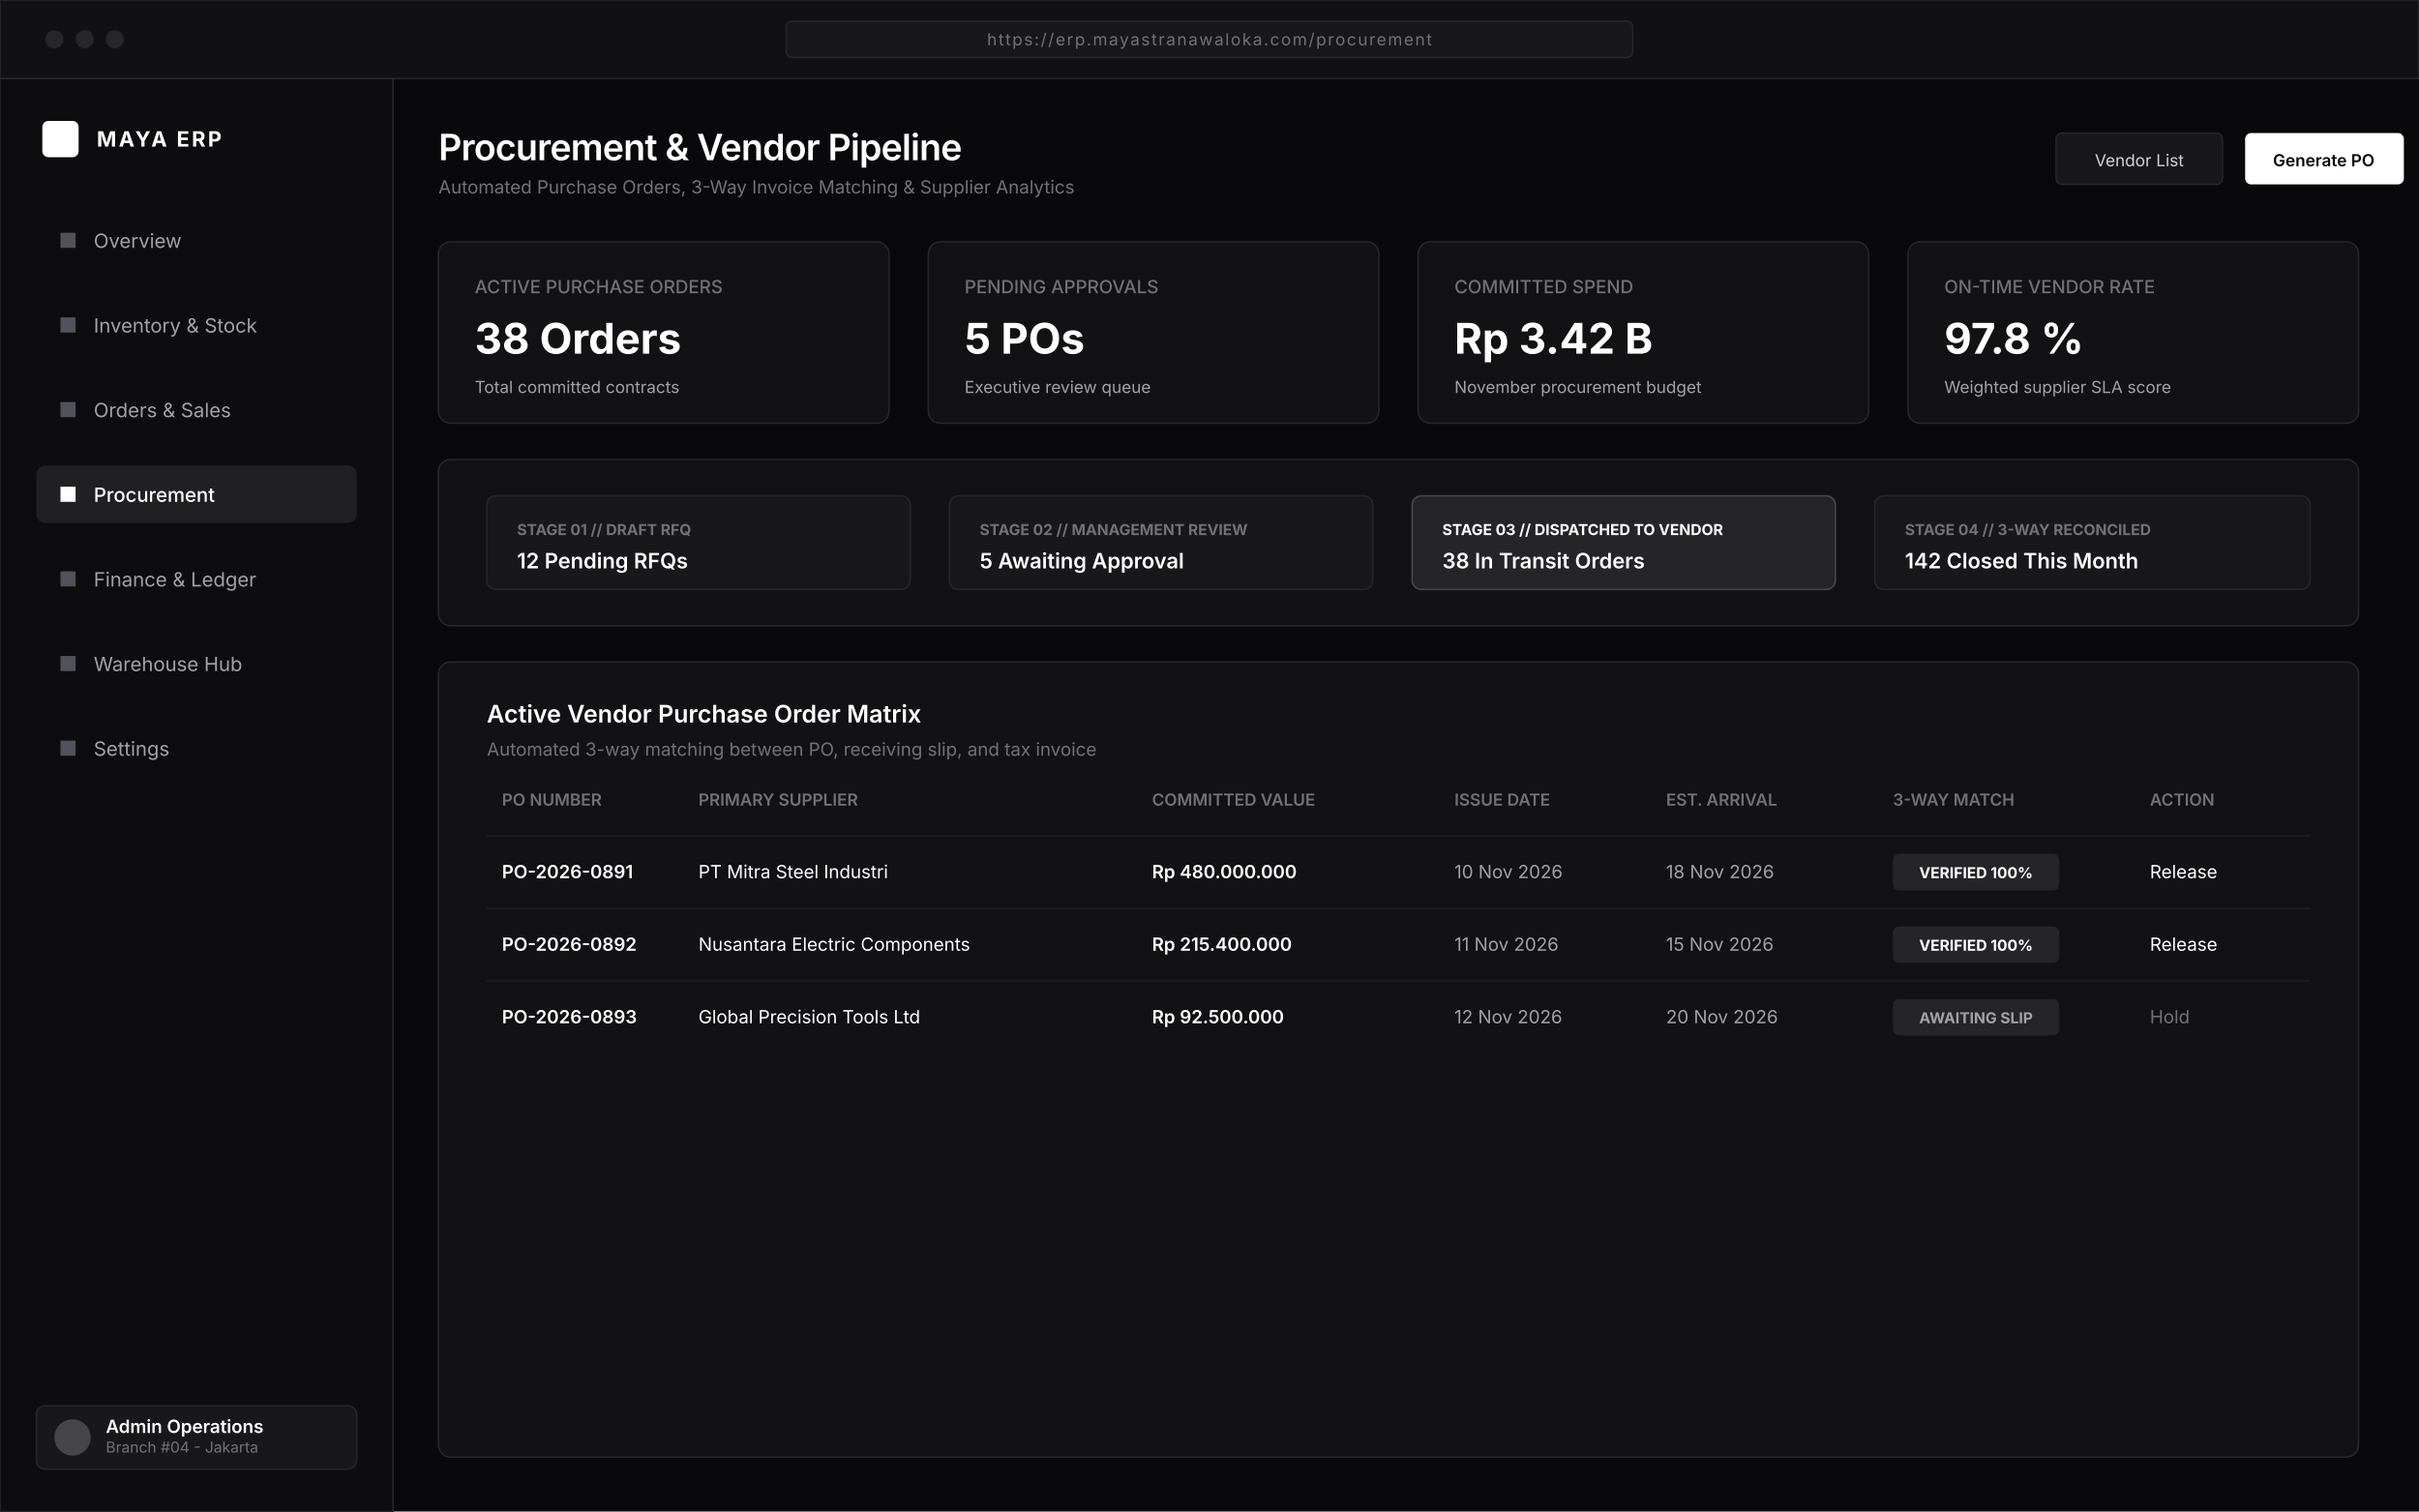
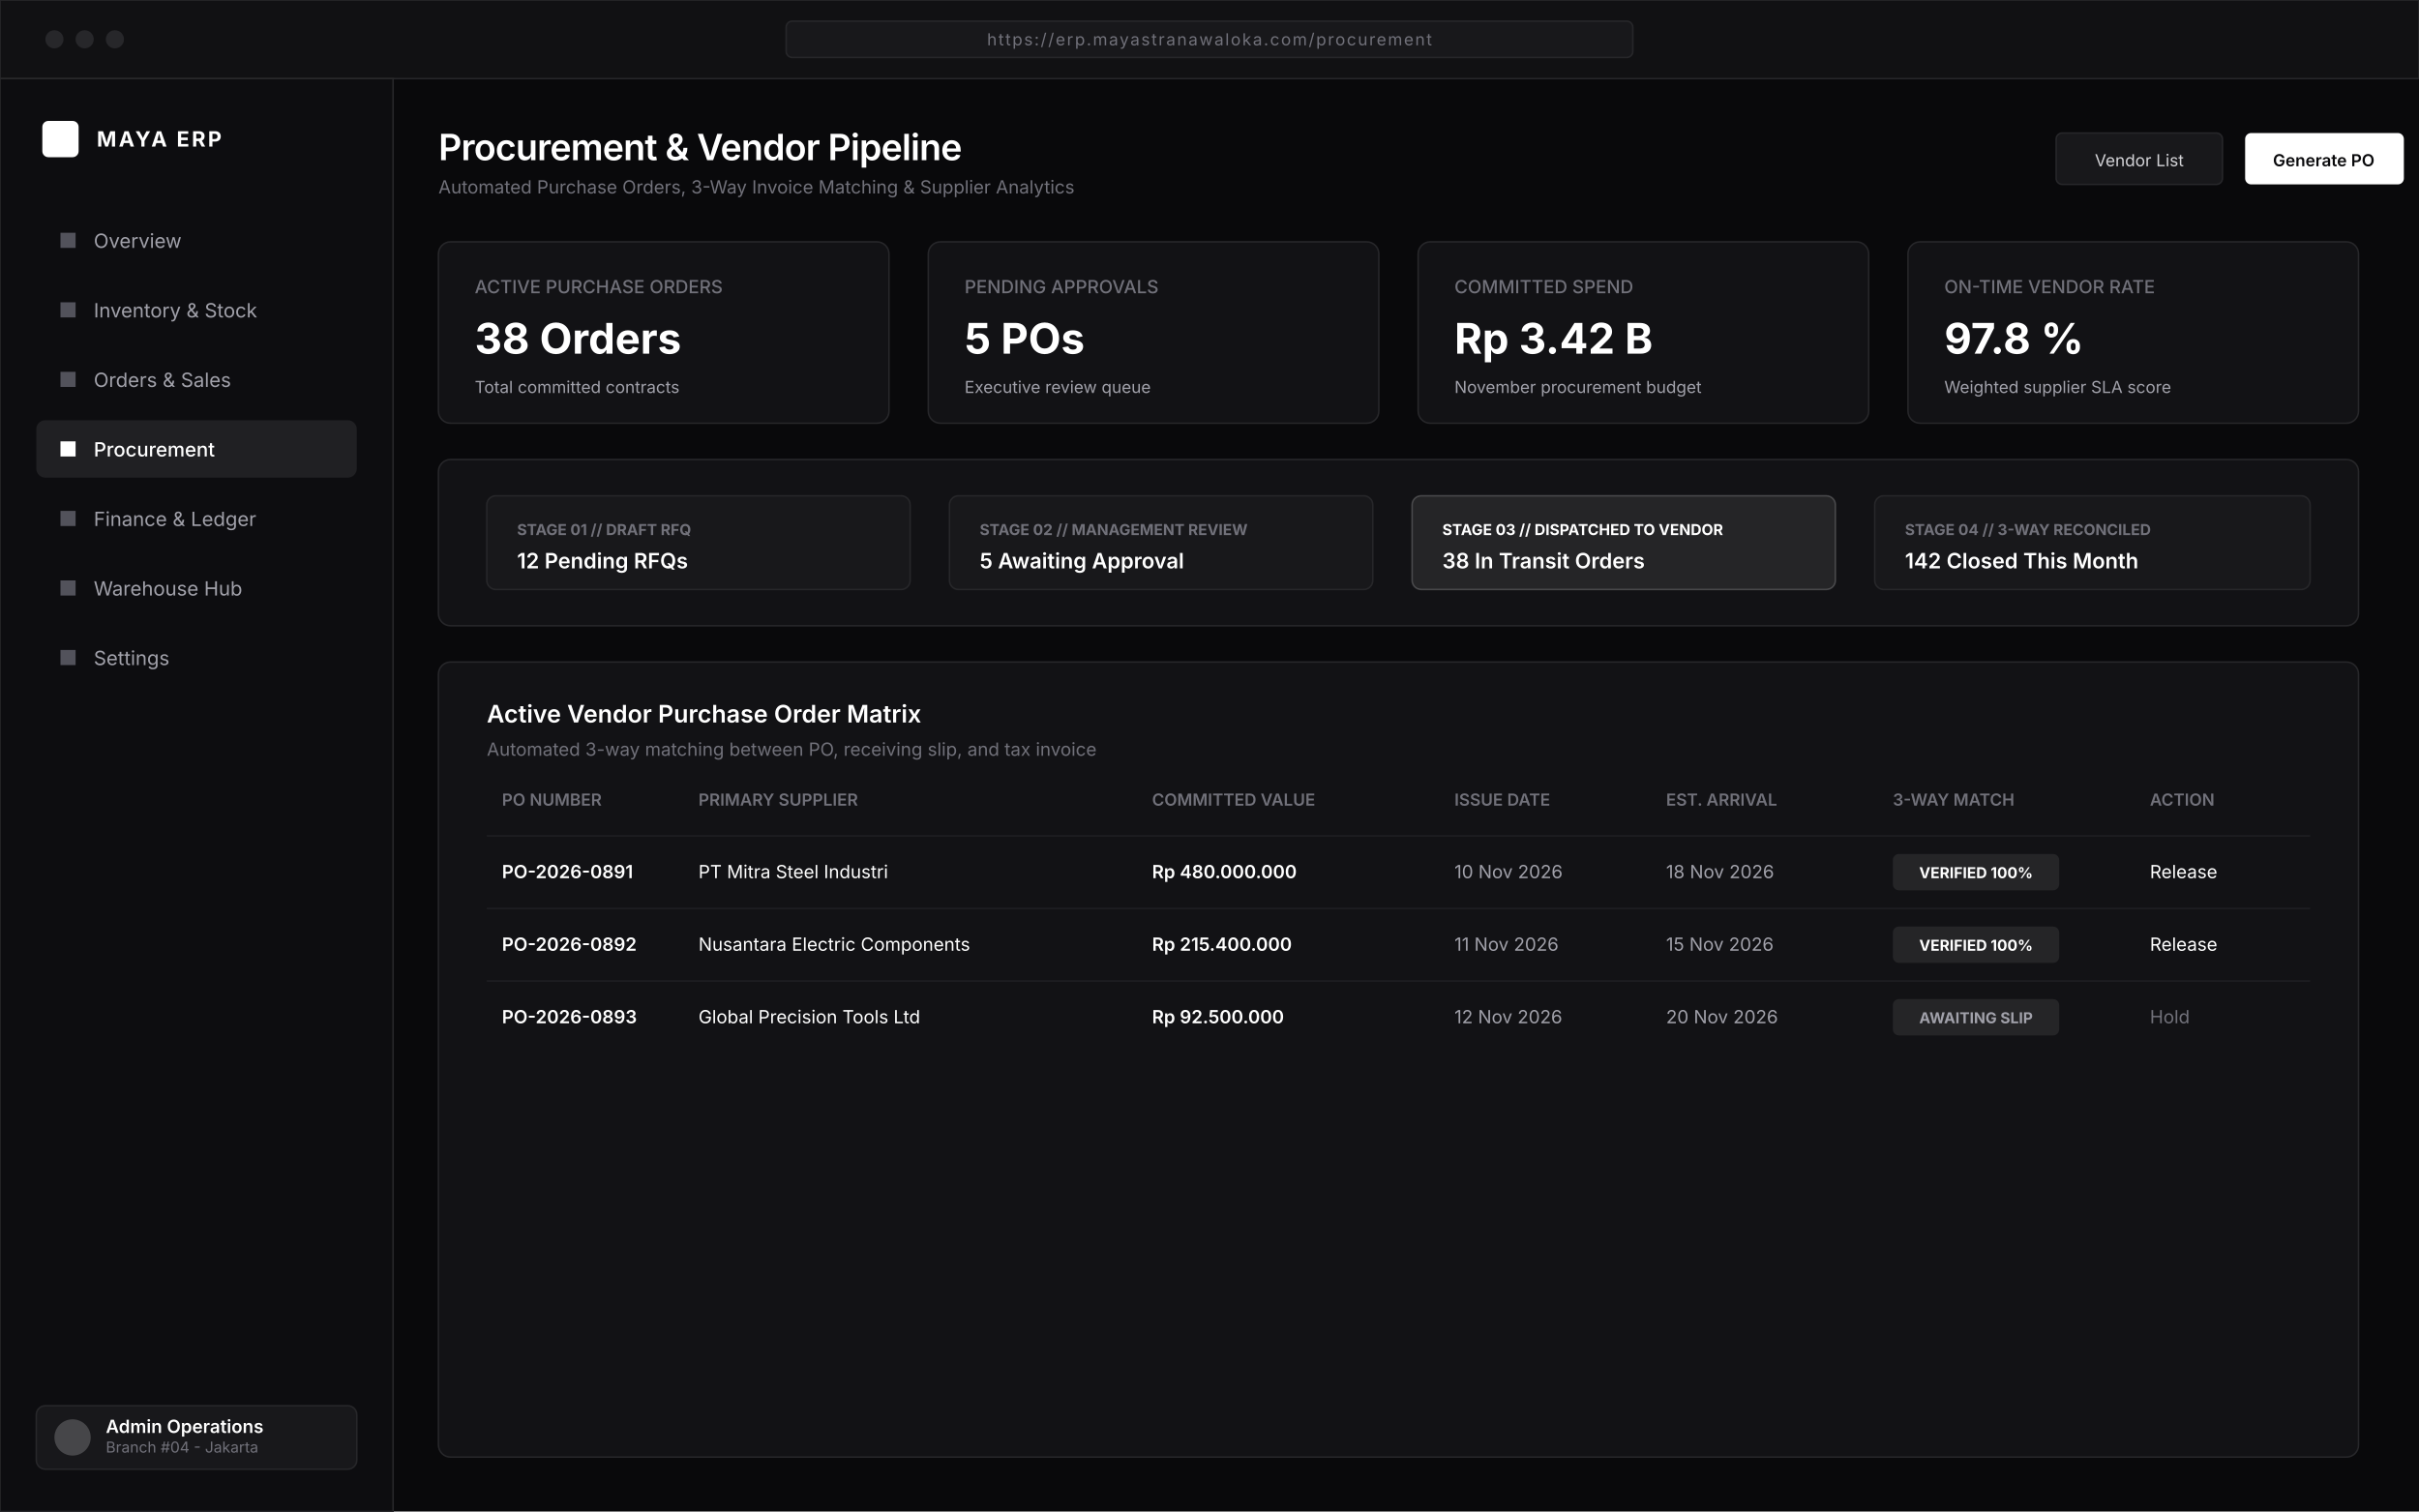
<svg xmlns="http://www.w3.org/2000/svg" viewBox="0 0 1600 1000" width="1600" height="1000" fill="none">
  <defs>
    <linearGradient id="chartGrad" x1="0" y1="0" x2="0" y2="1">
      <stop offset="0%" stop-color="#ffffff" stop-opacity="0.25" />
      <stop offset="100%" stop-color="#ffffff" stop-opacity="0.0" />
    </linearGradient>
    <linearGradient id="meterGrad" x1="0" y1="0" x2="1" y2="0">
      <stop offset="0%" stop-color="#ffffff" stop-opacity="0.8" />
      <stop offset="100%" stop-color="#ffffff" stop-opacity="0.2" />
    </linearGradient>
  </defs>
  <rect width="1600" height="1000" fill="#09090b" />
  <rect width="1600" height="52" fill="#111113" stroke="#27272a" stroke-width="1" />
  <circle cx="36" cy="26" r="6" fill="#27272a" />
  <circle cx="56" cy="26" r="6" fill="#27272a" />
  <circle cx="76" cy="26" r="6" fill="#27272a" />
  <rect x="520" y="14" width="560" height="24" rx="4" fill="#18181b" stroke="#27272a" stroke-width="1" />
  <text x="800" y="30" fill="#71717a" font-family="-apple-system, BlinkMacSystemFont, sans-serif" font-size="11" text-anchor="middle" letter-spacing="1">https://erp.mayastranawaloka.com/procurement</text>
  <rect x="0" y="52" width="260" height="948" fill="#0d0d10" stroke="#27272a" stroke-width="1" />
  <rect x="28" y="80" width="24" height="24" rx="4" fill="#ffffff" />
  <text x="64" y="97" fill="#ffffff" font-family="-apple-system, BlinkMacSystemFont, sans-serif" font-size="14" font-weight="700" letter-spacing="1.5">MAYA ERP</text>
  <g transform="translate(24, 140)">
    <rect x="16" y="14" width="10" height="10" fill="#52525b" />
    <text x="38" y="24" fill="#a1a1aa" font-family="-apple-system, BlinkMacSystemFont, sans-serif" font-size="13">Overview</text>
-     <rect x="16" y="70" width="10" height="10" fill="#52525b" />
-     <text x="38" y="80" fill="#a1a1aa" font-family="-apple-system, BlinkMacSystemFont, sans-serif" font-size="13">Inventory &amp; Stock</text>
-     <rect x="16" y="126" width="10" height="10" fill="#52525b" />
-     <text x="38" y="136" fill="#a1a1aa" font-family="-apple-system, BlinkMacSystemFont, sans-serif" font-size="13">Orders &amp; Sales</text>
-     <rect x="0" y="168" width="212" height="38" rx="6" fill="#ffffff" fill-opacity="0.08" />
-     <rect x="16" y="182" width="10" height="10" fill="#ffffff" />
-     <text x="38" y="192" fill="#ffffff" font-family="-apple-system, BlinkMacSystemFont, sans-serif" font-size="13" font-weight="500">Procurement</text>
-     <rect x="16" y="238" width="10" height="10" fill="#52525b" />
-     <text x="38" y="248" fill="#a1a1aa" font-family="-apple-system, BlinkMacSystemFont, sans-serif" font-size="13">Finance &amp; Ledger</text>
-     <rect x="16" y="294" width="10" height="10" fill="#52525b" />
-     <text x="38" y="304" fill="#a1a1aa" font-family="-apple-system, BlinkMacSystemFont, sans-serif" font-size="13">Warehouse Hub</text>
-     <rect x="16" y="350" width="10" height="10" fill="#52525b" />
-     <text x="38" y="360" fill="#a1a1aa" font-family="-apple-system, BlinkMacSystemFont, sans-serif" font-size="13">Settings</text>
+     <rect x="16" y="60" width="10" height="10" fill="#52525b" />
+     <text x="38" y="70" fill="#a1a1aa" font-family="-apple-system, BlinkMacSystemFont, sans-serif" font-size="13">Inventory &amp; Stock</text>
+     <rect x="16" y="106" width="10" height="10" fill="#52525b" />
+     <text x="38" y="116" fill="#a1a1aa" font-family="-apple-system, BlinkMacSystemFont, sans-serif" font-size="13">Orders &amp; Sales</text>
+     <rect x="0" y="138" width="212" height="38" rx="6" fill="#ffffff" fill-opacity="0.08" />
+     <rect x="16" y="152" width="10" height="10" fill="#ffffff" />
+     <text x="38" y="162" fill="#ffffff" font-family="-apple-system, BlinkMacSystemFont, sans-serif" font-size="13" font-weight="500">Procurement</text>
+     <rect x="16" y="198" width="10" height="10" fill="#52525b" />
+     <text x="38" y="208" fill="#a1a1aa" font-family="-apple-system, BlinkMacSystemFont, sans-serif" font-size="13">Finance &amp; Ledger</text>
+     <rect x="16" y="244" width="10" height="10" fill="#52525b" />
+     <text x="38" y="254" fill="#a1a1aa" font-family="-apple-system, BlinkMacSystemFont, sans-serif" font-size="13">Warehouse Hub</text>
+     <rect x="16" y="290" width="10" height="10" fill="#52525b" />
+     <text x="38" y="300" fill="#a1a1aa" font-family="-apple-system, BlinkMacSystemFont, sans-serif" font-size="13">Settings</text>
  </g>
  <rect x="24" y="930" width="212" height="42" rx="6" fill="#18181b" stroke="#27272a" stroke-width="1" />
  <circle cx="48" cy="951" r="12" fill="#ffffff" fill-opacity="0.2" />
  <text x="70" y="948" fill="#ffffff" font-family="-apple-system, BlinkMacSystemFont, sans-serif" font-size="12" font-weight="600">Admin Operations</text>
  <text x="70" y="961" fill="#71717a" font-family="-apple-system, BlinkMacSystemFont, sans-serif" font-size="10">Branch #04 - Jakarta</text>
  <g transform="translate(290, 80)">
    <text x="0" y="26" fill="#ffffff" font-family="-apple-system, BlinkMacSystemFont, sans-serif" font-size="24" font-weight="600" letter-spacing="-0.5">Procurement &amp; Vendor Pipeline</text>
    <text x="0" y="48" fill="#71717a" font-family="-apple-system, BlinkMacSystemFont, sans-serif" font-size="12">Automated Purchase Orders, 3-Way Invoice Matching &amp; Supplier Analytics</text>
    <rect x="1070" y="8" width="110" height="34" rx="4" fill="#18181b" stroke="#27272a" stroke-width="1" />
    <text x="1125" y="30" fill="#d4d4d8" font-family="-apple-system, BlinkMacSystemFont, sans-serif" font-size="11" text-anchor="middle">Vendor List</text>
    <rect x="1195" y="8" width="105" height="34" rx="4" fill="#ffffff" />
    <text x="1247" y="30" fill="#09090b" font-family="-apple-system, BlinkMacSystemFont, sans-serif" font-size="11" font-weight="600" text-anchor="middle">Generate PO</text>
  </g>
  <g transform="translate(290, 160)">
    <rect x="0" y="0" width="298" height="120" rx="8" fill="#121215" stroke="#27272a" stroke-width="1" />
    <text x="24" y="34" fill="#71717a" font-family="-apple-system, BlinkMacSystemFont, sans-serif" font-size="12" font-weight="500">ACTIVE PURCHASE ORDERS</text>
    <text x="24" y="74" fill="#ffffff" font-family="-apple-system, BlinkMacSystemFont, sans-serif" font-size="28" font-weight="700">38 Orders</text>
    <text x="24" y="100" fill="#a1a1aa" font-family="-apple-system, BlinkMacSystemFont, sans-serif" font-size="11">Total committed contracts</text>
    <rect x="324" y="0" width="298" height="120" rx="8" fill="#121215" stroke="#27272a" stroke-width="1" />
    <text x="348" y="34" fill="#71717a" font-family="-apple-system, BlinkMacSystemFont, sans-serif" font-size="12" font-weight="500">PENDING APPROVALS</text>
    <text x="348" y="74" fill="#ffffff" font-family="-apple-system, BlinkMacSystemFont, sans-serif" font-size="28" font-weight="700">5 POs</text>
    <text x="348" y="100" fill="#a1a1aa" font-family="-apple-system, BlinkMacSystemFont, sans-serif" font-size="11">Executive review queue</text>
    <rect x="648" y="0" width="298" height="120" rx="8" fill="#121215" stroke="#27272a" stroke-width="1" />
    <text x="672" y="34" fill="#71717a" font-family="-apple-system, BlinkMacSystemFont, sans-serif" font-size="12" font-weight="500">COMMITTED SPEND</text>
    <text x="672" y="74" fill="#ffffff" font-family="-apple-system, BlinkMacSystemFont, sans-serif" font-size="28" font-weight="700">Rp 3.42 B</text>
    <text x="672" y="100" fill="#a1a1aa" font-family="-apple-system, BlinkMacSystemFont, sans-serif" font-size="11">November procurement budget</text>
    <rect x="972" y="0" width="298" height="120" rx="8" fill="#121215" stroke="#27272a" stroke-width="1" />
    <text x="996" y="34" fill="#71717a" font-family="-apple-system, BlinkMacSystemFont, sans-serif" font-size="12" font-weight="500">ON-TIME VENDOR RATE</text>
    <text x="996" y="74" fill="#ffffff" font-family="-apple-system, BlinkMacSystemFont, sans-serif" font-size="28" font-weight="700">97.8 %</text>
    <text x="996" y="100" fill="#a1a1aa" font-family="-apple-system, BlinkMacSystemFont, sans-serif" font-size="11">Weighted supplier SLA score</text>
  </g>
  <g transform="translate(290, 304)">
    <rect x="0" y="0" width="1270" height="110" rx="8" fill="#121215" stroke="#27272a" stroke-width="1" />
    <g transform="translate(32, 24)">
      <rect x="0" y="0" width="280" height="62" rx="6" fill="#18181b" stroke="#27272a" stroke-width="1" />
      <text x="20" y="26" fill="#71717a" font-family="-apple-system, BlinkMacSystemFont, sans-serif" font-size="10" font-weight="700">STAGE 01 // DRAFT RFQ</text>
      <text x="20" y="48" fill="#ffffff" font-family="-apple-system, BlinkMacSystemFont, sans-serif" font-size="14" font-weight="600">12 Pending RFQs</text>
      <rect x="306" y="0" width="280" height="62" rx="6" fill="#18181b" stroke="#27272a" stroke-width="1" />
      <text x="326" y="26" fill="#71717a" font-family="-apple-system, BlinkMacSystemFont, sans-serif" font-size="10" font-weight="700">STAGE 02 // MANAGEMENT REVIEW</text>
      <text x="326" y="48" fill="#ffffff" font-family="-apple-system, BlinkMacSystemFont, sans-serif" font-size="14" font-weight="600">5 Awaiting Approval</text>
      <rect x="612" y="0" width="280" height="62" rx="6" fill="#ffffff" fill-opacity="0.08" stroke="#ffffff" stroke-opacity="0.2" stroke-width="1" />
      <text x="632" y="26" fill="#ffffff" font-family="-apple-system, BlinkMacSystemFont, sans-serif" font-size="10" font-weight="700">STAGE 03 // DISPATCHED TO VENDOR</text>
      <text x="632" y="48" fill="#ffffff" font-family="-apple-system, BlinkMacSystemFont, sans-serif" font-size="14" font-weight="600">38 In Transit Orders</text>
      <rect x="918" y="0" width="288" height="62" rx="6" fill="#18181b" stroke="#27272a" stroke-width="1" />
      <text x="938" y="26" fill="#71717a" font-family="-apple-system, BlinkMacSystemFont, sans-serif" font-size="10" font-weight="700">STAGE 04 // 3-WAY RECONCILED</text>
      <text x="938" y="48" fill="#ffffff" font-family="-apple-system, BlinkMacSystemFont, sans-serif" font-size="14" font-weight="600">142 Closed This Month</text>
    </g>
    <g transform="translate(0, 134)">
      <rect x="0" y="0" width="1270" height="526" rx="8" fill="#121215" stroke="#27272a" stroke-width="1" />
      <text x="32" y="40" fill="#ffffff" font-family="-apple-system, BlinkMacSystemFont, sans-serif" font-size="16" font-weight="600">Active Vendor Purchase Order Matrix</text>
      <text x="32" y="62" fill="#71717a" font-family="-apple-system, BlinkMacSystemFont, sans-serif" font-size="12">Automated 3-way matching between PO, receiving slip, and tax invoice</text>
      <g transform="translate(32, 95)">
        <text x="10" y="0" fill="#71717a" font-family="-apple-system, BlinkMacSystemFont, sans-serif" font-size="11" font-weight="600">PO NUMBER</text>
        <text x="140" y="0" fill="#71717a" font-family="-apple-system, BlinkMacSystemFont, sans-serif" font-size="11" font-weight="600">PRIMARY SUPPLIER</text>
        <text x="440" y="0" fill="#71717a" font-family="-apple-system, BlinkMacSystemFont, sans-serif" font-size="11" font-weight="600">COMMITTED VALUE</text>
        <text x="640" y="0" fill="#71717a" font-family="-apple-system, BlinkMacSystemFont, sans-serif" font-size="11" font-weight="600">ISSUE DATE</text>
        <text x="780" y="0" fill="#71717a" font-family="-apple-system, BlinkMacSystemFont, sans-serif" font-size="11" font-weight="600">EST. ARRIVAL</text>
        <text x="930" y="0" fill="#71717a" font-family="-apple-system, BlinkMacSystemFont, sans-serif" font-size="11" font-weight="600">3-WAY MATCH</text>
        <text x="1100" y="0" fill="#71717a" font-family="-apple-system, BlinkMacSystemFont, sans-serif" font-size="11" font-weight="600">ACTION</text>
      </g>
      <g transform="translate(32, 115)">
        <line x1="0" y1="0" x2="1206" y2="0" stroke="#1f1f23" />
        <text x="10" y="28" fill="#ffffff" font-family="-apple-system, BlinkMacSystemFont, sans-serif" font-size="12" font-weight="600">PO-2026-0891</text>
        <text x="140" y="28" fill="#ffffff" font-family="-apple-system, BlinkMacSystemFont, sans-serif" font-size="12">PT Mitra Steel Industri</text>
        <text x="440" y="28" fill="#ffffff" font-family="-apple-system, BlinkMacSystemFont, sans-serif" font-size="12" font-weight="600">Rp 480.000.000</text>
        <text x="640" y="28" fill="#a1a1aa" font-family="-apple-system, BlinkMacSystemFont, sans-serif" font-size="12">10 Nov 2026</text>
        <text x="780" y="28" fill="#a1a1aa" font-family="-apple-system, BlinkMacSystemFont, sans-serif" font-size="12">18 Nov 2026</text>
        <rect x="930" y="12" width="110" height="24" rx="4" fill="#ffffff" fill-opacity="0.08" />
        <text x="985" y="28" fill="#ffffff" font-family="-apple-system, BlinkMacSystemFont, sans-serif" font-size="10" font-weight="700" text-anchor="middle">VERIFIED 100%</text>
        <text x="1100" y="28" fill="#ffffff" font-family="-apple-system, BlinkMacSystemFont, sans-serif" font-size="12">Release</text>
        <line x1="0" y1="48" x2="1206" y2="48" stroke="#1f1f23" />
        <text x="10" y="76" fill="#ffffff" font-family="-apple-system, BlinkMacSystemFont, sans-serif" font-size="12" font-weight="600">PO-2026-0892</text>
        <text x="140" y="76" fill="#ffffff" font-family="-apple-system, BlinkMacSystemFont, sans-serif" font-size="12">Nusantara Electric Components</text>
        <text x="440" y="76" fill="#ffffff" font-family="-apple-system, BlinkMacSystemFont, sans-serif" font-size="12" font-weight="600">Rp 215.400.000</text>
        <text x="640" y="76" fill="#a1a1aa" font-family="-apple-system, BlinkMacSystemFont, sans-serif" font-size="12">11 Nov 2026</text>
        <text x="780" y="76" fill="#a1a1aa" font-family="-apple-system, BlinkMacSystemFont, sans-serif" font-size="12">15 Nov 2026</text>
        <rect x="930" y="60" width="110" height="24" rx="4" fill="#ffffff" fill-opacity="0.08" />
        <text x="985" y="76" fill="#ffffff" font-family="-apple-system, BlinkMacSystemFont, sans-serif" font-size="10" font-weight="700" text-anchor="middle">VERIFIED 100%</text>
        <text x="1100" y="76" fill="#ffffff" font-family="-apple-system, BlinkMacSystemFont, sans-serif" font-size="12">Release</text>
        <line x1="0" y1="96" x2="1206" y2="96" stroke="#1f1f23" />
        <text x="10" y="124" fill="#ffffff" font-family="-apple-system, BlinkMacSystemFont, sans-serif" font-size="12" font-weight="600">PO-2026-0893</text>
        <text x="140" y="124" fill="#ffffff" font-family="-apple-system, BlinkMacSystemFont, sans-serif" font-size="12">Global Precision Tools Ltd</text>
        <text x="440" y="124" fill="#ffffff" font-family="-apple-system, BlinkMacSystemFont, sans-serif" font-size="12" font-weight="600">Rp 92.500.000</text>
        <text x="640" y="124" fill="#a1a1aa" font-family="-apple-system, BlinkMacSystemFont, sans-serif" font-size="12">12 Nov 2026</text>
        <text x="780" y="124" fill="#a1a1aa" font-family="-apple-system, BlinkMacSystemFont, sans-serif" font-size="12">20 Nov 2026</text>
        <rect x="930" y="108" width="110" height="24" rx="4" fill="#ffffff" fill-opacity="0.08" />
        <text x="985" y="124" fill="#a1a1aa" font-family="-apple-system, BlinkMacSystemFont, sans-serif" font-size="10" font-weight="700" text-anchor="middle">AWAITING SLIP</text>
        <text x="1100" y="124" fill="#71717a" font-family="-apple-system, BlinkMacSystemFont, sans-serif" font-size="12">Hold</text>
      </g>
    </g>
  </g>
</svg>
